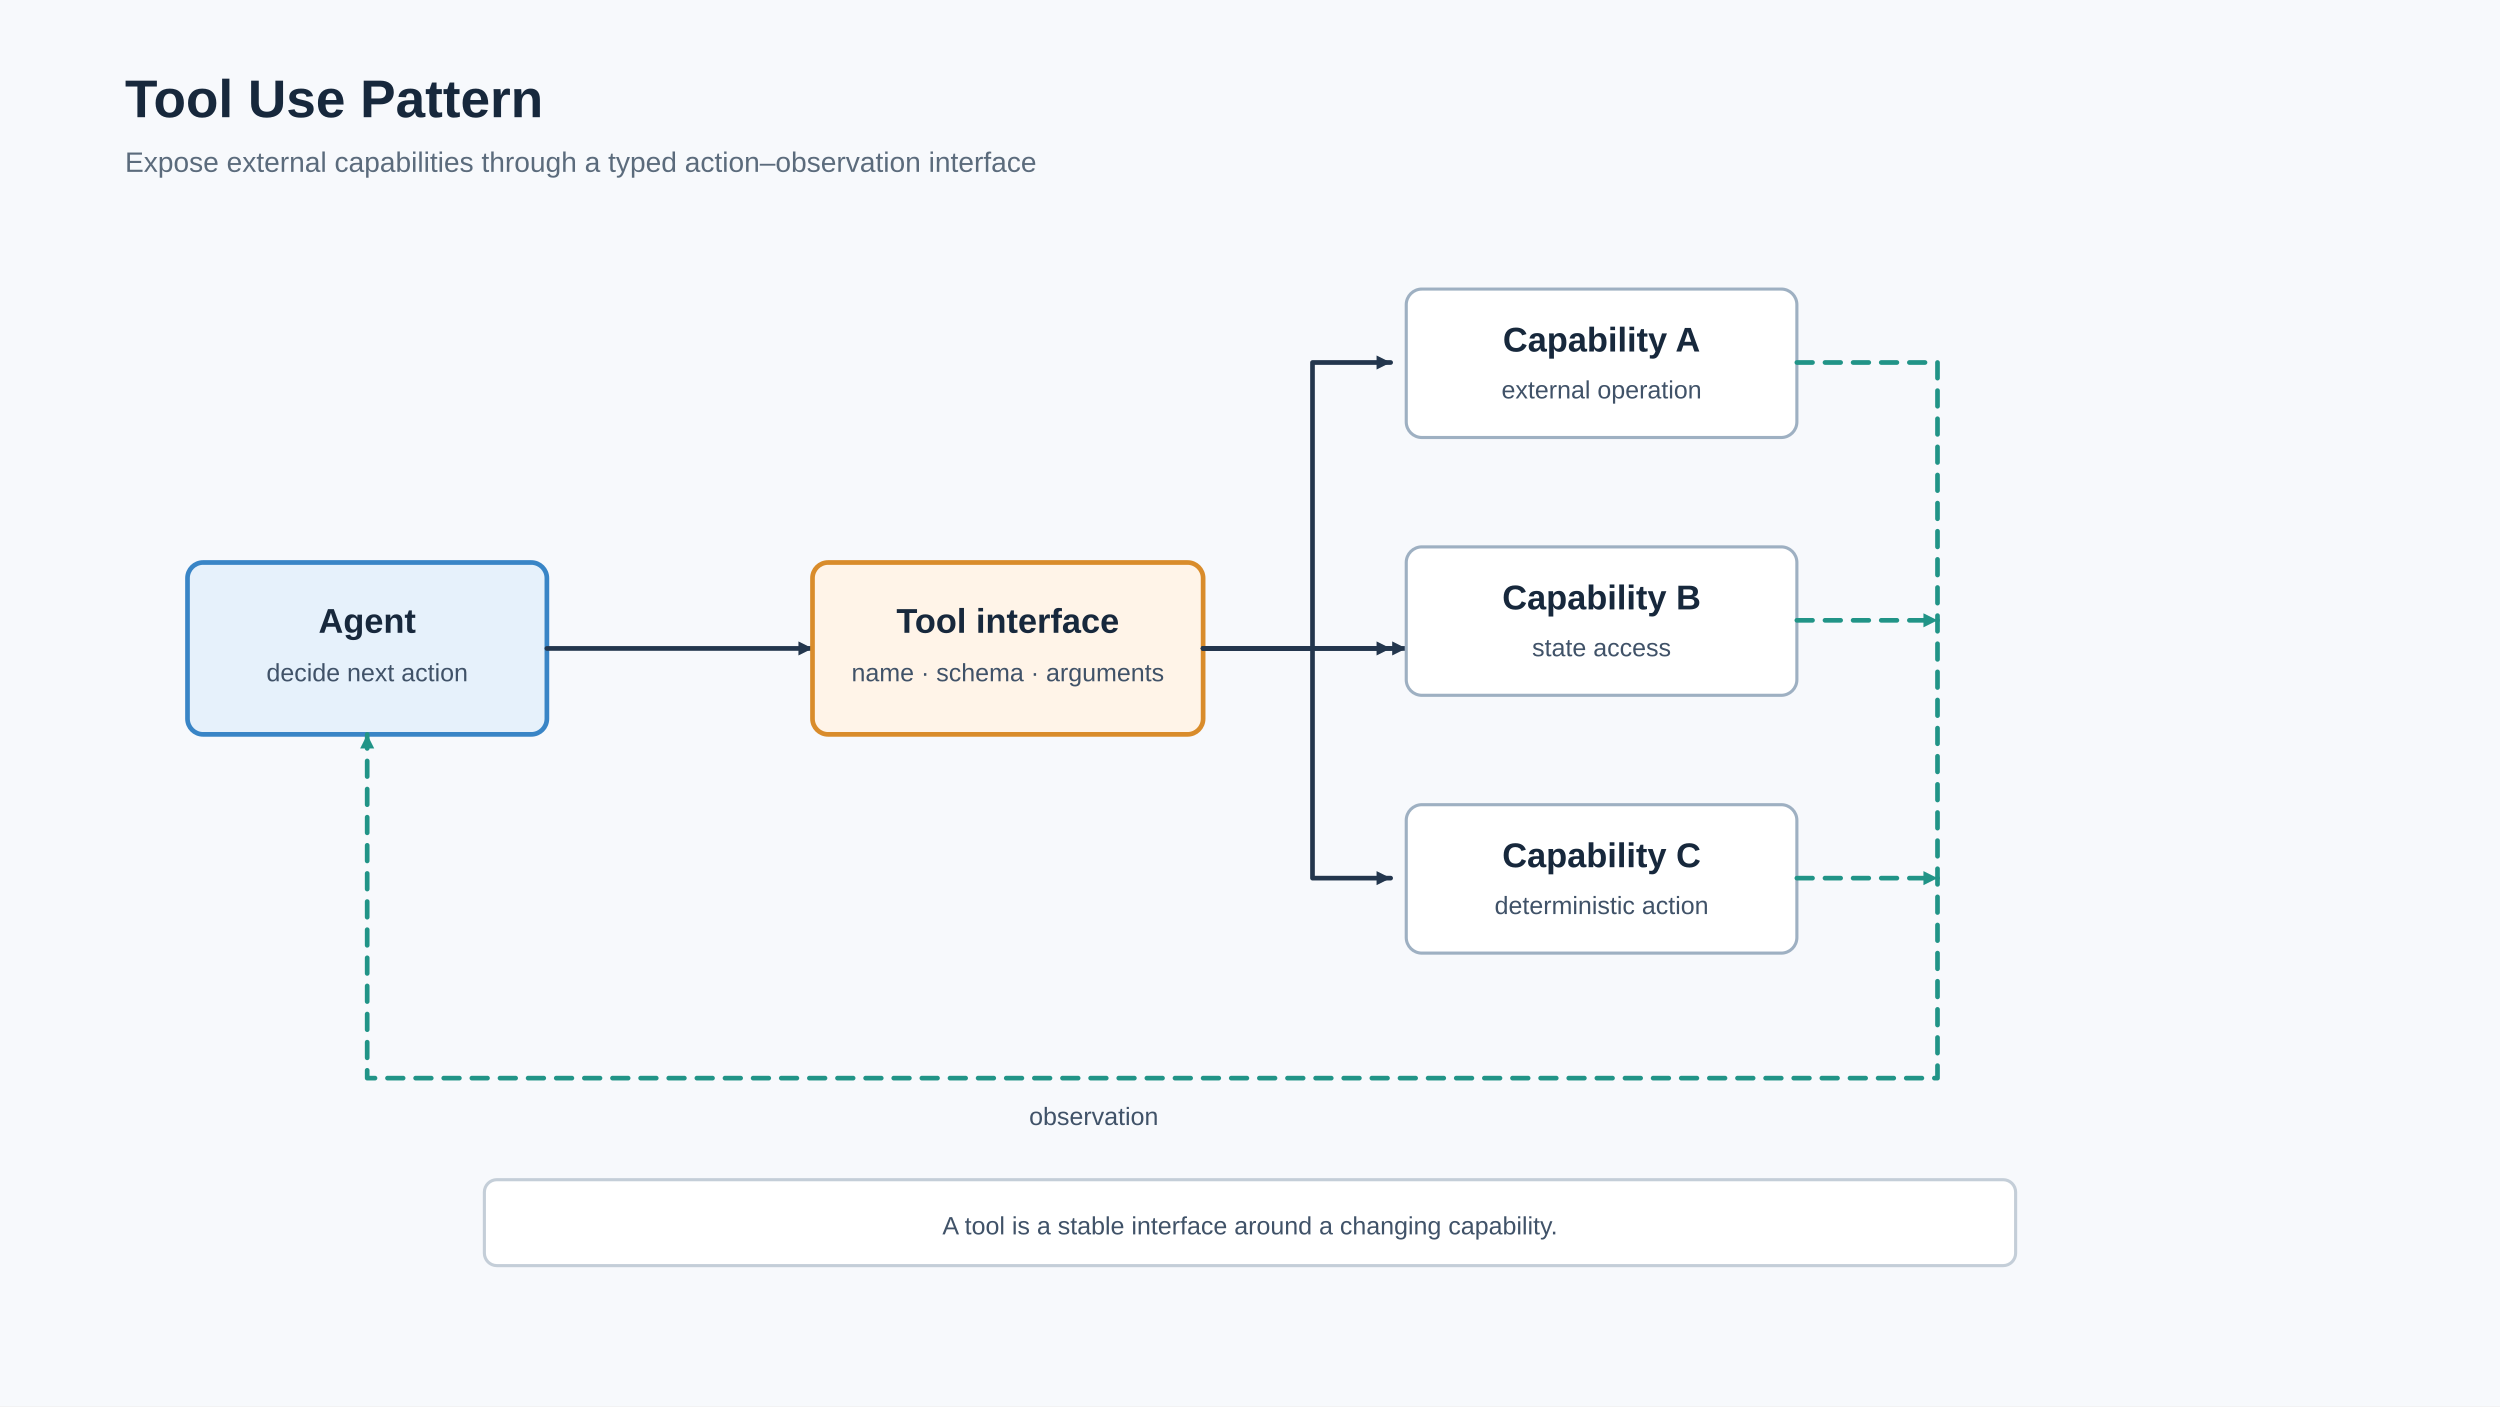
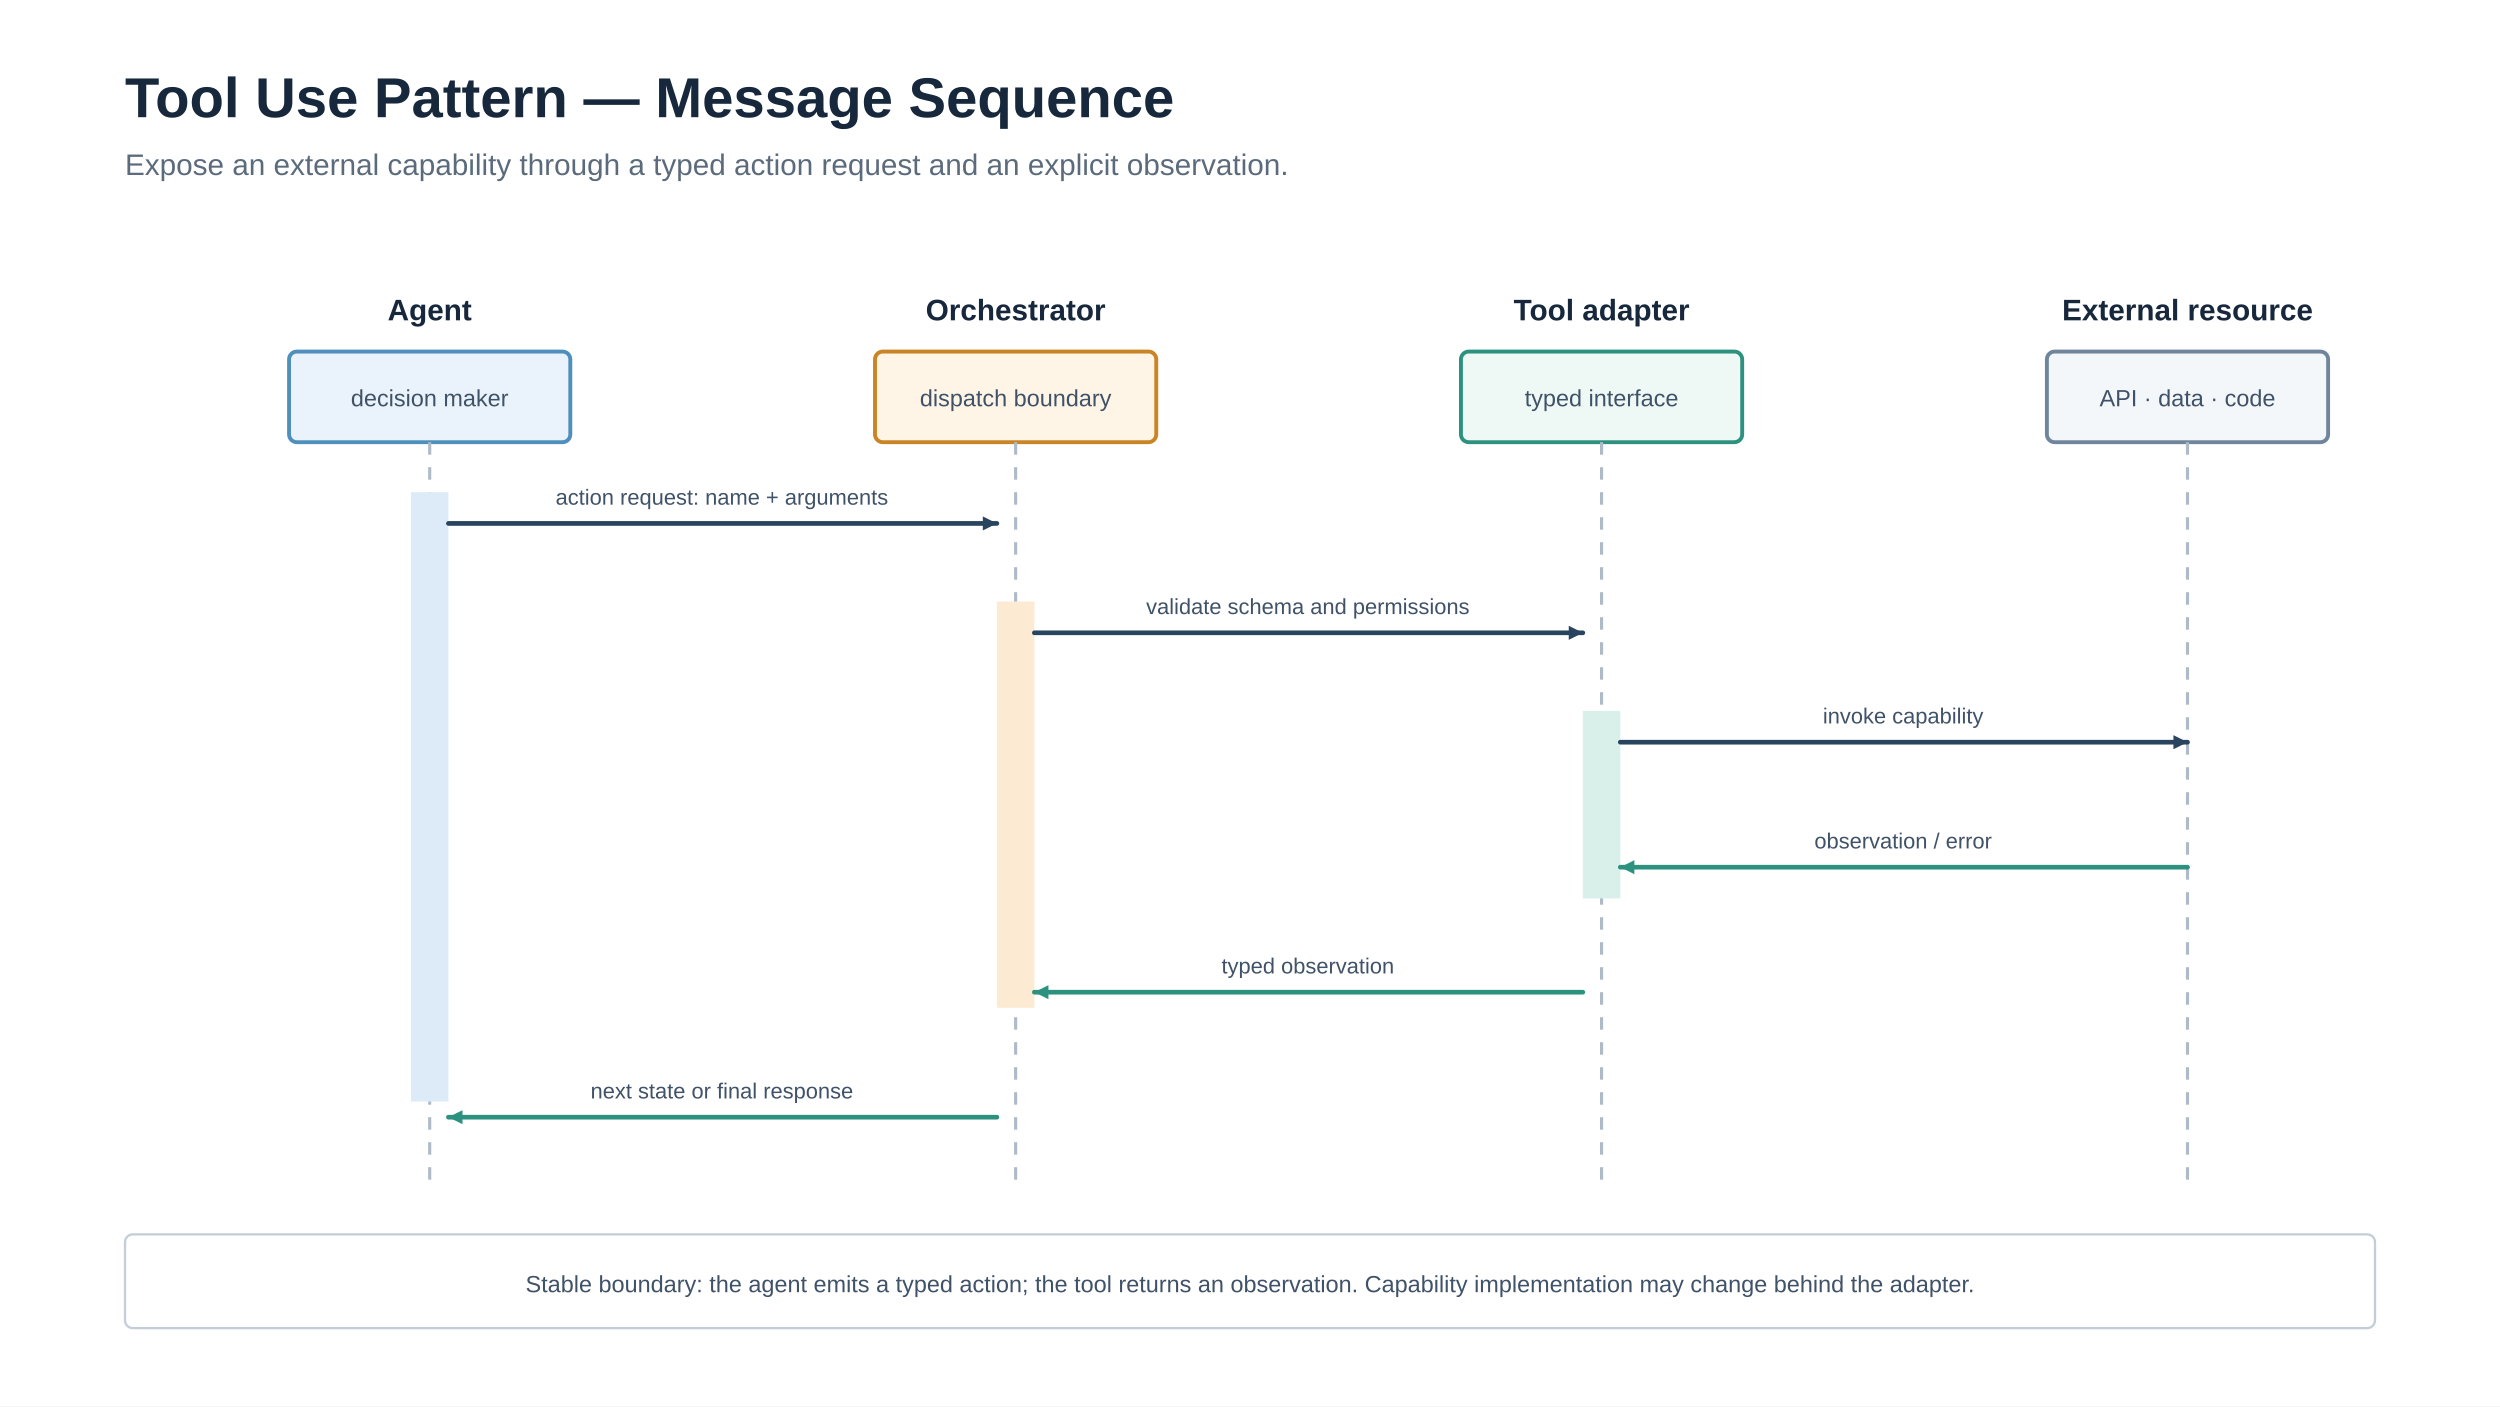
<svg xmlns="http://www.w3.org/2000/svg" width="1600" height="900" viewBox="0 0 1600 900">
  <defs>
-     <style>.al{fill:#23364d;stroke:none}.ad{fill:#219487;stroke:none}.ar{fill:#c65b5b;stroke:none}.title{font:700 34px Arial;fill:#17283c}.sub{font:400 18px Arial;fill:#5b6b7c}.h{font:700 22px Arial;fill:#17283c}.s{font:400 16px Arial;fill:#405268}.b{fill:#fff;stroke:#9eb0c2;stroke-width:2}.l{stroke:#23364d;stroke-width:3;fill:none;stroke-linecap:round;stroke-linejoin:round}.d{stroke:#219487;stroke-width:3;stroke-dasharray:10 8;fill:none;stroke-linecap:round;stroke-linejoin:round}</style>
+     <style>
+ .title{font:700 36px Arial,Helvetica,sans-serif;fill:#17283c}.sub{font:400 19px Arial,Helvetica,sans-serif;fill:#5b6b7c}.h{font:700 19px Arial,Helvetica,sans-serif;fill:#17283c}.s{font:400 15px Arial,Helvetica,sans-serif;fill:#405268}.k{font:700 15px Arial,Helvetica,sans-serif;fill:#5b6b7c}.label{font:400 14px Arial,Helvetica,sans-serif;fill:#405268}.life{stroke:#aebbc7;stroke-width:2;stroke-dasharray:8 8}.msg{fill:none;stroke:#28445f;stroke-width:3;stroke-linecap:round}.ret{fill:none;stroke:#2d9180;stroke-width:3;stroke-linecap:round}.head{fill:#28445f;stroke:none}.rhead{fill:#2d9180;stroke:none}.actor{fill:#eaf3fb;stroke:#4f8fbd;stroke-width:2.5}.service{fill:#fff5e6;stroke:#c98425;stroke-width:2.5}.tool{fill:#eef8f5;stroke:#2d9180;stroke-width:2.5}.resource{fill:#f4f7fa;stroke:#6e859b;stroke-width:2.5}.note{fill:#fff;stroke:#c4ced8;stroke-width:1.5}
+ </style>
  </defs>
-   <rect width="1600" height="900" fill="#f7f9fc" />
-   <text x="80" y="75" class="title">Tool Use Pattern</text>
-   <text x="80" y="110" class="sub">Expose external capabilities through a typed action–observation interface</text>
-   <rect x="120" y="360" width="230" height="110" rx="10" fill="#e6f1fb" stroke="#3985c6" stroke-width="3" />
-   <text x="235" y="405" text-anchor="middle" class="h">Agent</text>
-   <text x="235" y="436" text-anchor="middle" class="s">decide next action</text>
-   <path d="M350 415 H520" class="l" />
-   <polygon points="520,415 511,410.5 511,419.5" class="al" />
-   <rect x="520" y="360" width="250" height="110" rx="10" fill="#fff4e8" stroke="#d98c2b" stroke-width="3" />
-   <text x="645" y="405" text-anchor="middle" class="h">Tool interface</text>
-   <text x="645" y="436" text-anchor="middle" class="s">name · schema · arguments</text>
-   <path d="M770 415 H900" class="l" />
-   <polygon points="900,415 891,410.5 891,419.5" class="al" />
-   <rect x="900" y="185" width="250" height="95" rx="10" class="b" />
-   <text x="1025" y="225" text-anchor="middle" class="h">Capability A</text>
-   <text x="1025" y="255" text-anchor="middle" class="s">external operation</text>
-   <rect x="900" y="350" width="250" height="95" rx="10" class="b" />
-   <text x="1025" y="390" text-anchor="middle" class="h">Capability B</text>
-   <text x="1025" y="420" text-anchor="middle" class="s">state access</text>
-   <rect x="900" y="515" width="250" height="95" rx="10" class="b" />
-   <text x="1025" y="555" text-anchor="middle" class="h">Capability C</text>
-   <text x="1025" y="585" text-anchor="middle" class="s">deterministic action</text>
-   <path d="M770 415 H840 V232 H890" class="l" />
-   <polygon points="890,232 881,227.5 881,236.5" class="al" />
-   <path d="M770 415 H890" class="l" />
-   <polygon points="890,415 881,410.5 881,419.5" class="al" />
-   <path d="M770 415 H840 V562 H890" class="l" />
-   <polygon points="890,562 881,557.5 881,566.5" class="al" />
-   <path d="M1150 232 H1240 V690 H235 V470" class="d" />
-   <polygon points="235,470 230.5,479 239.5,479" class="ad" />
-   <path d="M1150 397 H1240" class="d" />
-   <polygon points="1240,397 1231,392.5 1231,401.5" class="ad" />
-   <path d="M1150 562 H1240" class="d" />
-   <polygon points="1240,562 1231,557.5 1231,566.5" class="ad" />
-   <text x="700" y="720" text-anchor="middle" class="s">observation</text>
-   <rect x="310" y="755" width="980" height="55" rx="8" fill="#fff" stroke="#c4ced8" stroke-width="2" />
-   <text x="800" y="790" text-anchor="middle" class="s">A tool is a stable interface around a changing capability.</text>
+   <rect width="1600" height="900" fill="#fff" />
+   <text x="80" y="75" class="title">Tool Use Pattern — Message Sequence</text>
+   <text x="80" y="112" class="sub">Expose an external capability through a typed action request and an explicit observation.</text>
+   <text x="275" y="205" text-anchor="middle" class="h">Agent</text>
+   <text x="650" y="205" text-anchor="middle" class="h">Orchestrator</text>
+   <text x="1025" y="205" text-anchor="middle" class="h">Tool adapter</text>
+   <text x="1400" y="205" text-anchor="middle" class="h">External resource</text>
+   <rect x="185" y="225" width="180" height="58" rx="5" class="actor" />
+   <text x="275" y="260" text-anchor="middle" class="s">decision maker</text>
+   <rect x="560" y="225" width="180" height="58" rx="5" class="service" />
+   <text x="650" y="260" text-anchor="middle" class="s">dispatch boundary</text>
+   <rect x="935" y="225" width="180" height="58" rx="5" class="tool" />
+   <text x="1025" y="260" text-anchor="middle" class="s">typed interface</text>
+   <rect x="1310" y="225" width="180" height="58" rx="5" class="resource" />
+   <text x="1400" y="260" text-anchor="middle" class="s">API · data · code</text>
+   <path d="M275 283 V760" class="life" />
+   <path d="M650 283 V760" class="life" />
+   <path d="M1025 283 V760" class="life" />
+   <path d="M1400 283 V760" class="life" />
+   <rect x="263" y="315" width="24" height="390" fill="#dcebf7" />
+   <rect x="638" y="385" width="24" height="260" fill="#fcebd2" />
+   <rect x="1013" y="455" width="24" height="120" fill="#d9f0ea" />
+   <path d="M287 335 H638" class="msg" />
+   <polygon points="638,335 629,330.5 629,339.5" class="head" />
+   <text x="462" y="323" text-anchor="middle" class="label">action request: name + arguments</text>
+   <path d="M662 405 H1013" class="msg" />
+   <polygon points="1013,405 1004,400.5 1004,409.5" class="head" />
+   <text x="837" y="393" text-anchor="middle" class="label">validate schema and permissions</text>
+   <path d="M1037 475 H1400" class="msg" />
+   <polygon points="1400,475 1391,470.5 1391,479.5" class="head" />
+   <text x="1218" y="463" text-anchor="middle" class="label">invoke capability</text>
+   <path d="M1400 555 H1037" class="ret" />
+   <polygon points="1037,555 1046,550.5 1046,559.5" class="rhead" />
+   <text x="1218" y="543" text-anchor="middle" class="label">observation / error</text>
+   <path d="M1013 635 H662" class="ret" />
+   <polygon points="662,635 671,630.5 671,639.5" class="rhead" />
+   <text x="837" y="623" text-anchor="middle" class="label">typed observation</text>
+   <path d="M638 715 H287" class="ret" />
+   <polygon points="287,715 296,710.5 296,719.5" class="rhead" />
+   <text x="462" y="703" text-anchor="middle" class="label">next state or final response</text>
+   <rect x="80" y="790" width="1440" height="60" rx="5" class="note" />
+   <text x="800" y="827" text-anchor="middle" class="s">Stable boundary: the agent emits a typed action; the tool returns an observation. Capability implementation may change behind the adapter.</text>
</svg>
